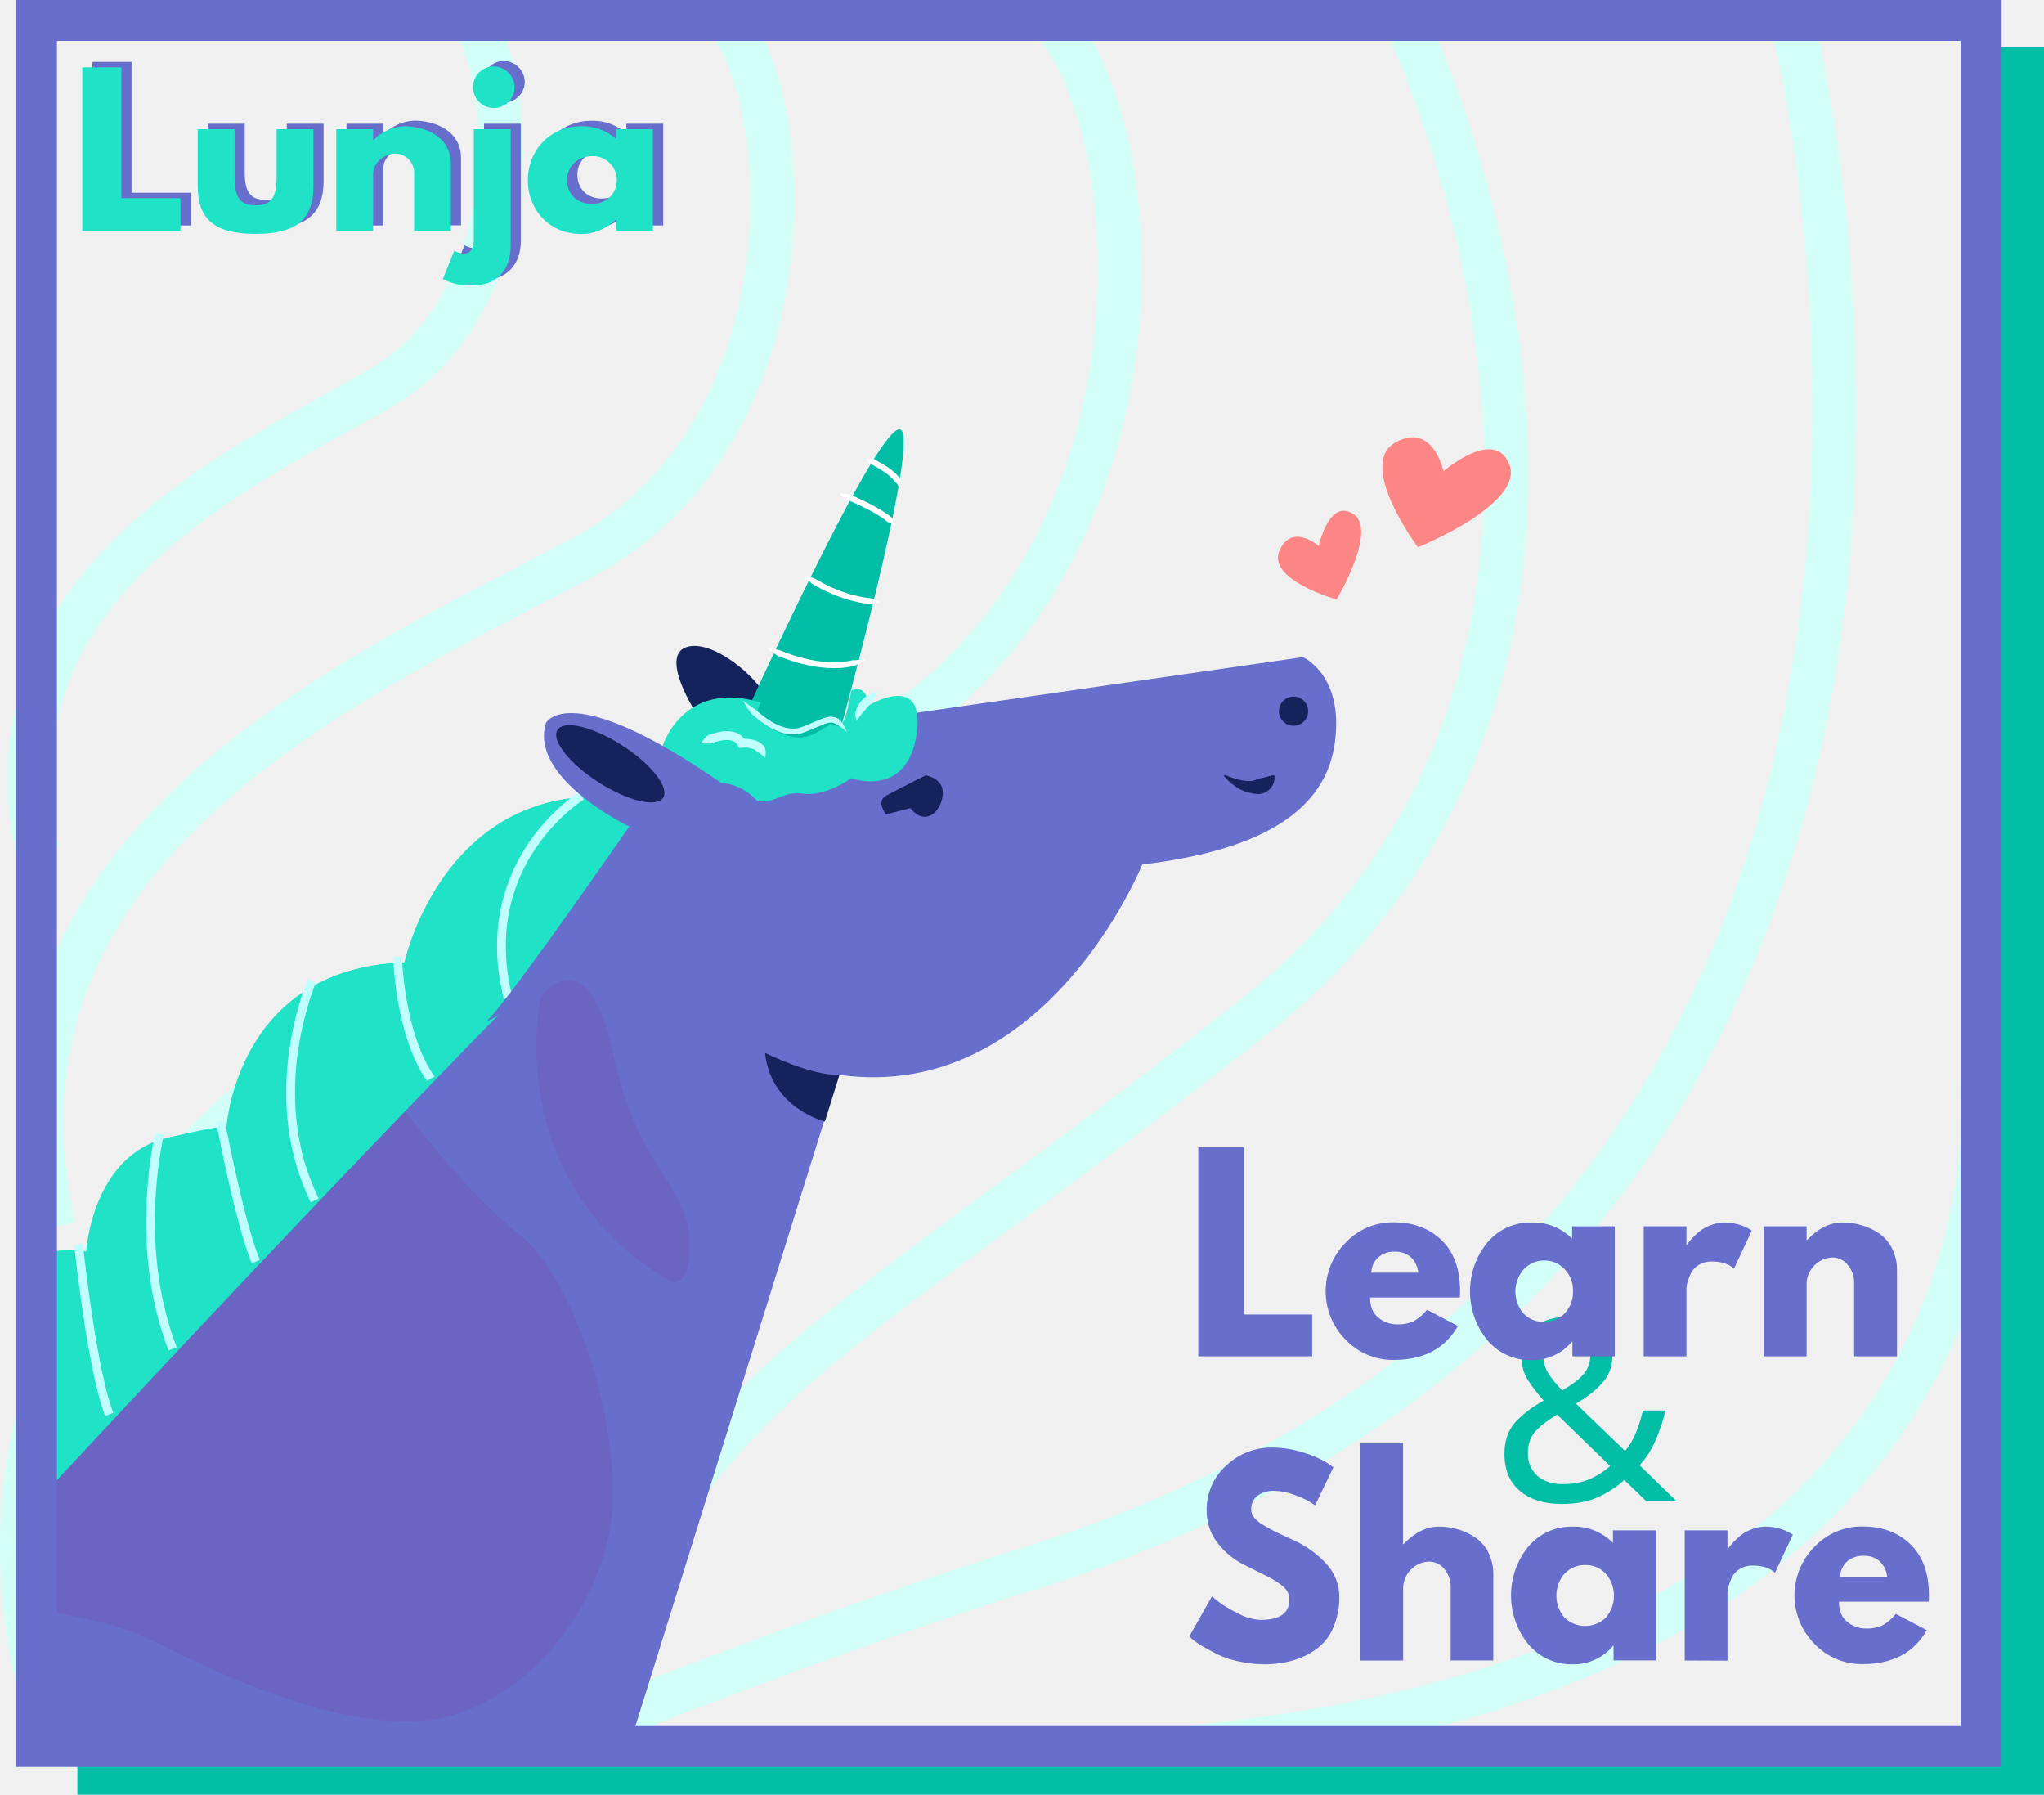
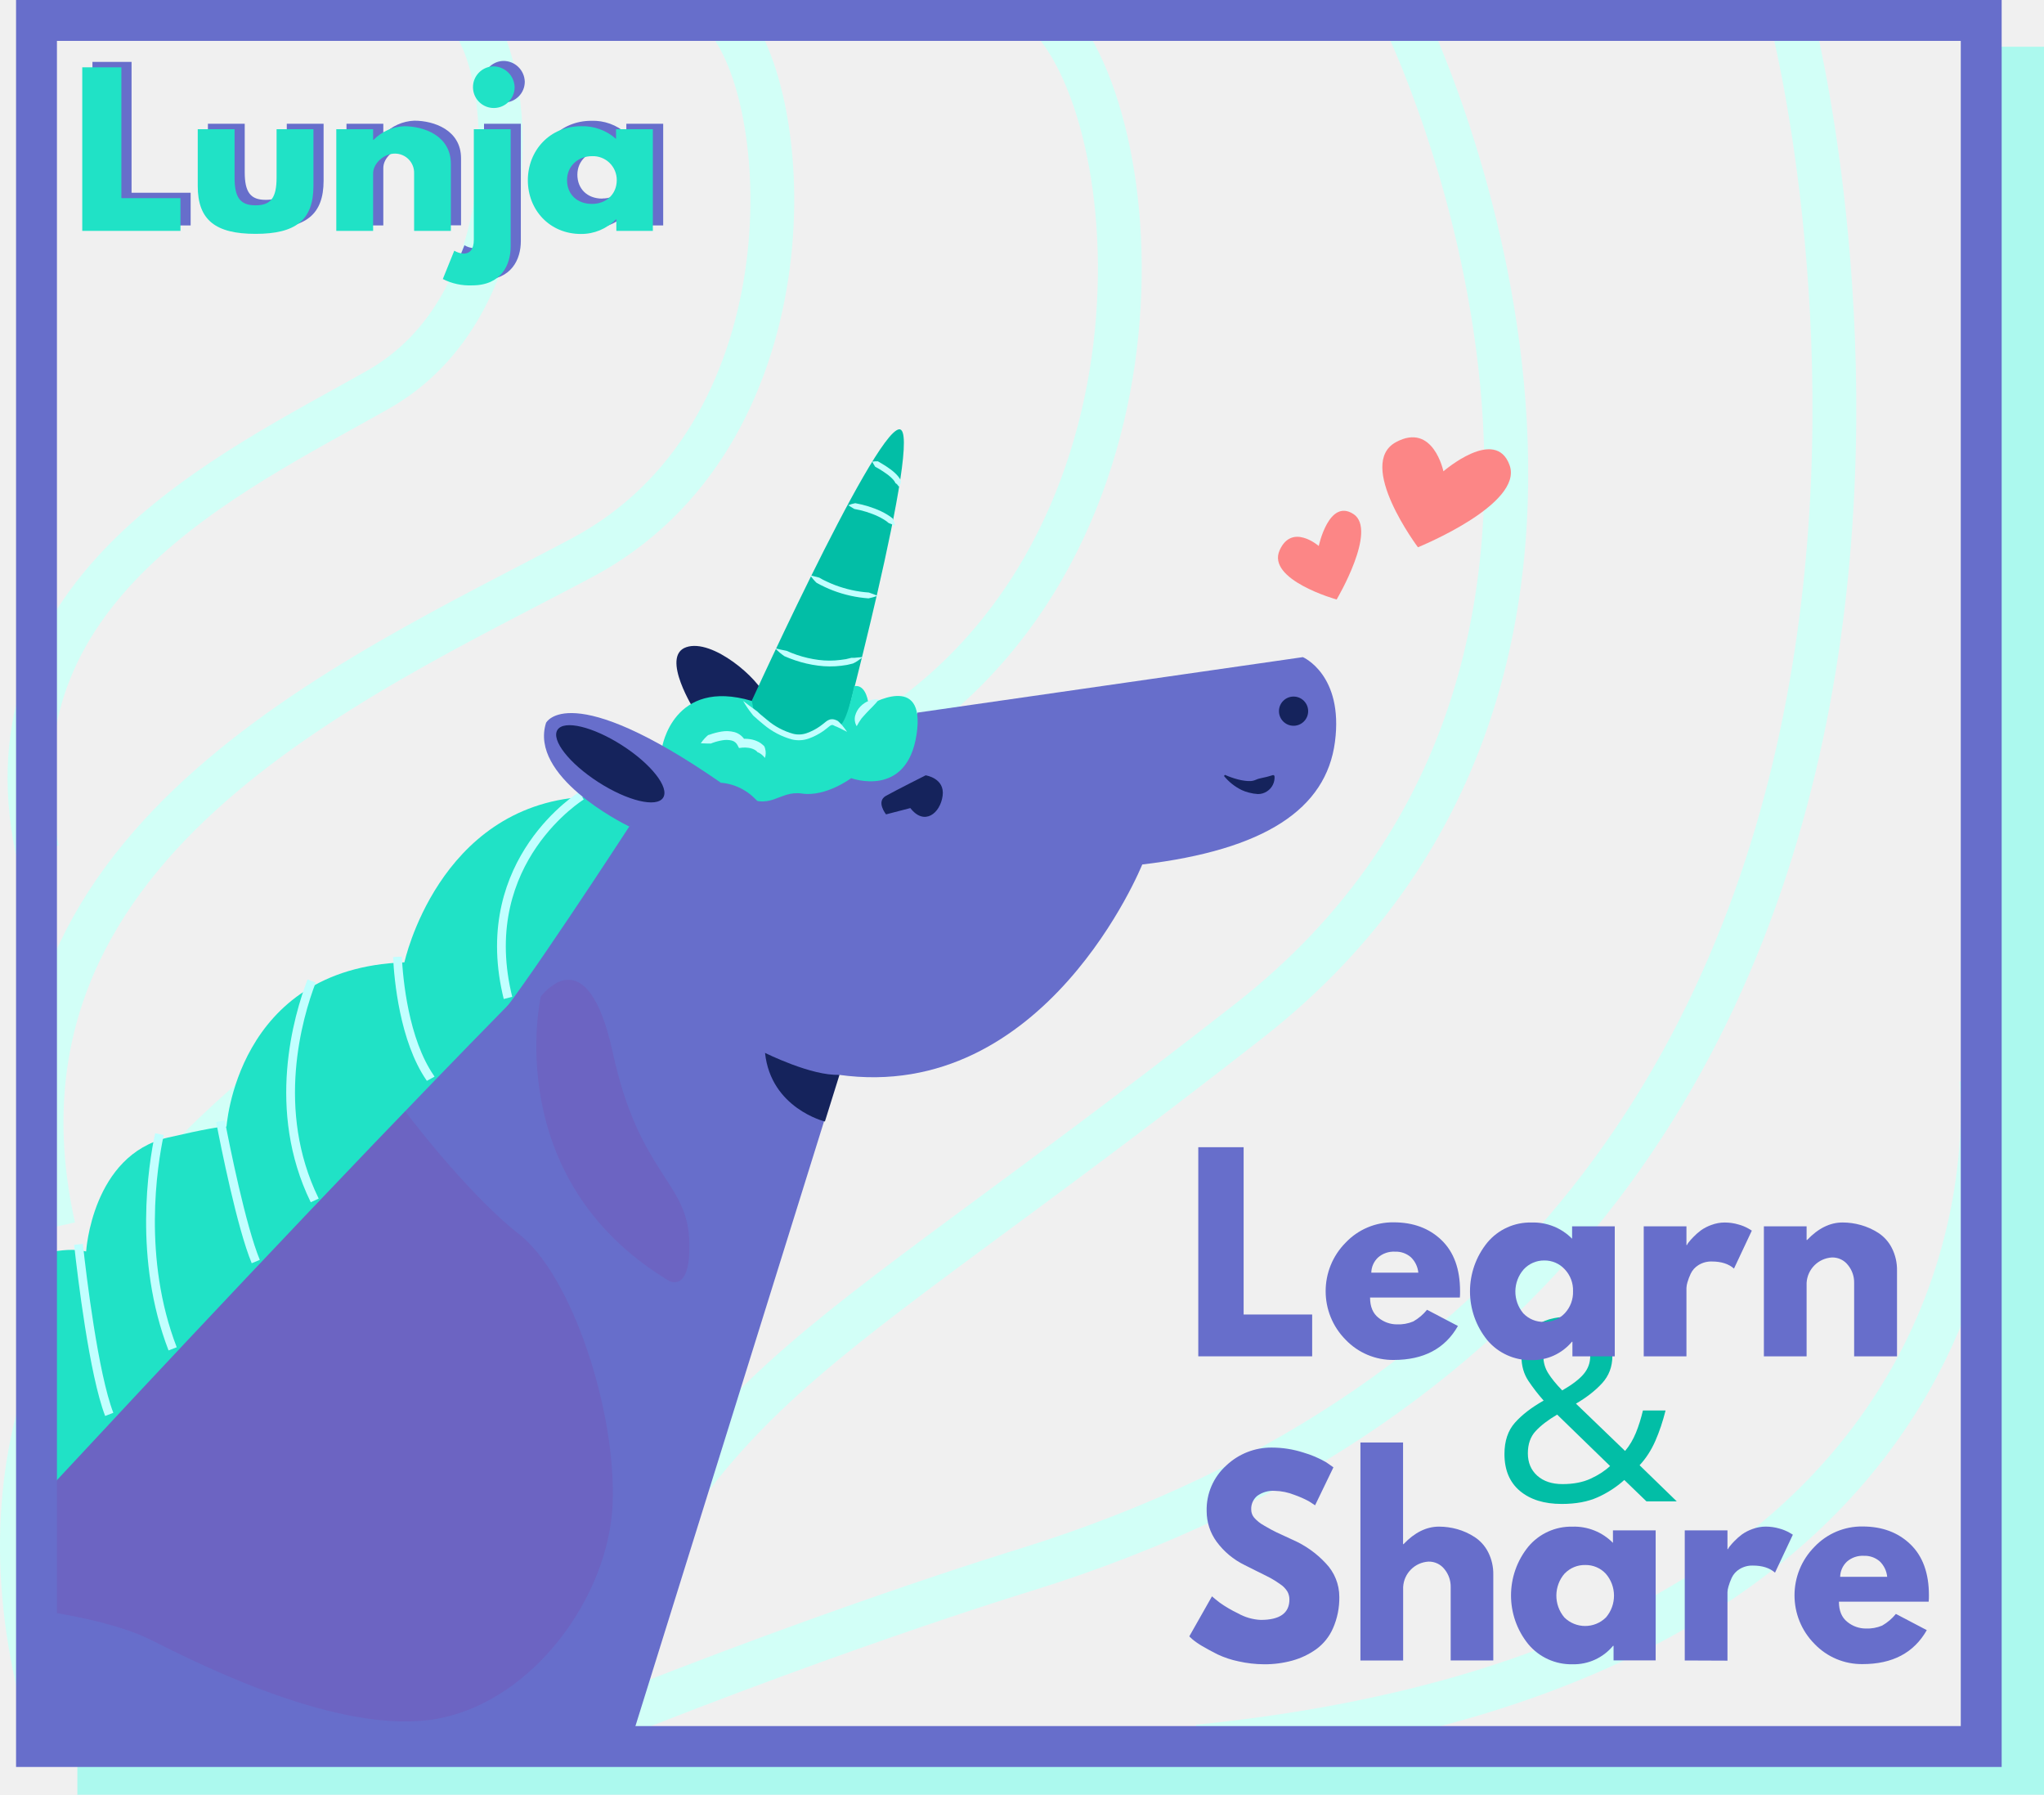
<svg xmlns="http://www.w3.org/2000/svg" id="Layer_1" data-name="Layer 1" viewBox="0 0 700 614.5">
  <defs>
-     <style>.cls-1,.cls-11,.cls-12,.cls-7{fill:none;stroke-miterlimit:10;}.cls-1{stroke:#d2fff7;}.cls-1,.cls-11{stroke-width:15px;}.cls-2{fill:#676ecb;}.cls-3{fill:#15235c;}.cls-13,.cls-4{fill:#02bea6;}.cls-5{fill:#6c64c2;}.cls-6{fill:#20e2c6;}.cls-7{stroke:#c1ffff;stroke-width:3px;}.cls-8{fill:#c1ffff;}.cls-9{fill:#fff;}.cls-10{fill:#fc8686;}.cls-11{stroke:#02bea6;}.cls-12{stroke:#676ecb;stroke-width:14px;}.cls-13{font-size:87.17px;font-family:Tangerine;}</style>
+     <style>.cls-1,.cls-10,.cls-11,.cls-7{fill:none;stroke-miterlimit:10;}.cls-1{stroke:#d2fff7;}.cls-1,.cls-10{stroke-width:15px;}.cls-2{fill:#676ecb;}.cls-3{fill:#15235c;}.cls-12,.cls-4{fill:#02bea6;}.cls-5{fill:#6c64c2;}.cls-6{fill:#20e2c6;}.cls-7{stroke:#c1ffff;stroke-width:3px;}.cls-8{fill:#c1ffff;}.cls-9{fill:#fc8686;}.cls-10{stroke:#acf9ee;}.cls-11{stroke:#676ecb;stroke-width:14px;}.cls-12{font-size:87.17px;font-family:Tangerine;}</style>
  </defs>
  <path class="cls-1" d="M411.62,126c23.89,29.64,28.47,142.4-49.88,184S151.79,408.52,180.85,539.18" transform="translate(-162.5 -119)" />
  <path class="cls-1" d="M841,488.39S865.23,687.5,572.86,717" transform="translate(-162.5 -119)" />
  <path class="cls-1" d="M643.72,126S750,343.55,590.26,468.52,406.34,586.5,347.92,717" transform="translate(-162.5 -119)" />
  <path class="cls-1" d="M776.2,126S883.79,541.86,513.15,656.68c0,0-71.81,21.82-165.23,60.32" transform="translate(-162.5 -119)" />
  <path class="cls-1" d="M324.08,126c15.41,20.37,18.36,97.88-32.17,126.45S156.51,320.19,175.25,410" transform="translate(-162.5 -119)" />
  <path class="cls-1" d="M522.89,126c35.9,41,42.78,197.13-74.93,254.67S132.53,517.11,176.18,698" transform="translate(-162.5 -119)" />
  <path class="cls-2" d="M619.68,373c-3,23-24,37-66,42,0,0-33,82-104,72l-73,234H170V633.64S366.68,439,377.68,402l.16-.08.16.08,31.19-14.89c.66.45,1.31.92,2,1.39,0,0,29,7,44-12,0,0,16,1,21.5-13.5l132-19S622.68,350,619.68,373Z" transform="translate(-162.5 -119)" />
  <path class="cls-2" d="M409.19,387.11,378,402l-.16-.08L409.06,387Z" transform="translate(-162.5 -119)" />
  <path class="cls-3" d="M400.5,362.5s-12-18.8-3-21.9,25,10.9,27,16.9S400.5,362.5,400.5,362.5Z" transform="translate(-162.5 -119)" />
-   <path class="cls-4" d="M416.5,366.46S461.41,267.11,470.39,266,447.93,377.5,447.93,377.5Z" transform="translate(-162.5 -119)" />
+   <path class="cls-4" d="M416.5,366.46S461.41,267.11,470.39,266,449,378,449,378Z" transform="translate(-162.5 -119)" />
  <path class="cls-3" d="M465.94,397.84s-3.56-4.4,0-6.37,13.56-7,13.56-7,6.64.94,5.82,7-6.29,10.39-11.06,4.21Z" transform="translate(-162.5 -119)" />
  <path class="cls-3" d="M582,384.31a28.89,28.89,0,0,0,4.49,1.57,17.57,17.57,0,0,0,2.21.43,10.73,10.73,0,0,0,2.09.12,5.08,5.08,0,0,0,1.84-.46,6.48,6.48,0,0,1,1.55-.49,39.7,39.7,0,0,0,4.37-1.12l.42.28a5.63,5.63,0,0,1-2.62,5.35,5.46,5.46,0,0,1-3.07.89,15.11,15.11,0,0,1-3-.48,14.11,14.11,0,0,1-2.61-.92,18.13,18.13,0,0,1-6-4.79Z" transform="translate(-162.5 -119)" />
  <circle class="cls-3" cx="443" cy="243.5" r="5" />
  <path class="cls-3" d="M424.5,479.5s16,8,25.5,7.5l-5,16S426.5,498.5,424.5,479.5Z" transform="translate(-162.5 -119)" />
  <path class="cls-5" d="M347.71,460.21S333.5,522.5,391.5,557.5c0,0,8,4.84,7-14.58s-17.24-22.42-26.12-63.42S347.71,460.21,347.71,460.21Z" transform="translate(-162.5 -119)" />
  <path class="cls-5" d="M300.66,498.62c-.8-.8,21.52,28.88,39.52,42.88s33.28,60,32.14,92-27.14,68-60.14,74-82-19-98-27S170,669.64,170,669.64l.18-36.14Z" transform="translate(-162.5 -119)" />
-   <path class="cls-6" d="M454,355.5s5-3,6,5c0,0,19.75-11.87,16.38,10.06S454,385.44,454,385.44s-8.65,6.47-16.83,5.27-10.59,6.5-21.38.15S173,635.5,173,635.5l-.18-85.9S184,545.5,192,547.5c0,0,2-33,28-39s20-3,20-3,3-55,61-57c0,0,11.47-53.28,61.24-56.64l27-16.95S396,351.5,423,359.5l-2,5s8,7,15,7,10-6,13-4S454,355.5,454,355.5Z" transform="translate(-162.5 -119)" />
+   <path class="cls-6" d="M455,354s4-1.5,5,6.5c0,0,19.75-11.87,16.38,10.06S454,385.44,454,385.44s-8.65,6.47-16.83,5.27-10.59,6.5-21.38.15S173,635.5,173,635.5l-.18-85.9S184,545.5,192,547.5c0,0,2-33,28-39s20-3,20-3,3-55,61-57c0,0,11.47-53.28,61.24-56.64l27-16.95S393,351,420,359l1,5.5s8,7,15,7,10-6,13-4S455,354,455,354Z" transform="translate(-162.5 -119)" />
  <path class="cls-7" d="M336.47,460.68q-.21-.81-.39-1.62c-10.3-45.6,25.54-67.59,25.54-67.59" transform="translate(-162.5 -119)" />
  <path class="cls-7" d="M298.61,446.61c.38,7.78,2.26,28.44,11.19,41.44.06.1.14.2.2.31l0,0" transform="translate(-162.5 -119)" />
  <path class="cls-7" d="M269.22,454.89c-4.74,12.39-14,44.22,1,75l.06.13" transform="translate(-162.5 -119)" />
  <path class="cls-7" d="M238,502.89c1.6,8.33,7.17,36.19,12.09,48.06" transform="translate(-162.5 -119)" />
  <path class="cls-7" d="M221.62,580.84c-11.89-30.85-6.82-62.74-4.52-73.52" transform="translate(-162.5 -119)" />
  <path class="cls-7" d="M189.38,545.06c1.21,11,5.23,44.45,10.53,58.22" transform="translate(-162.5 -119)" />
  <path class="cls-2" d="M409.38,387l-.19.09L378,402l-.16-.08c-2.53-1.24-34.1-17.18-28.34-35.42C349.5,366.5,357.29,350.92,409.38,387Z" transform="translate(-162.5 -119)" />
  <path class="cls-8" d="M402.5,373.5a12.7,12.7,0,0,1,1.36-1.72c.25-.26.51-.51.77-.76a1.85,1.85,0,0,1,.41-.34c.16-.06.34-.07.5-.14a22.69,22.69,0,0,1,4-1.05,10.54,10.54,0,0,1,4.48.18,6,6,0,0,1,2.23,1.17,6.16,6.16,0,0,1,1.58,2l-1.55-.81a11.49,11.49,0,0,1,3,.05,9.22,9.22,0,0,1,3,.94l.71.42.66.53a2.7,2.7,0,0,1,.31.28,1,1,0,0,1,.29.31,3.48,3.48,0,0,1,.29.82,5.34,5.34,0,0,1-.08,3.13,6.63,6.63,0,0,0-2-1.74,2,2,0,0,0-.51-.21c-.16-.07-.16-.28-.32-.34l-.37-.3-.42-.25a6.14,6.14,0,0,0-2-.62,9,9,0,0,0-2.19-.06l-1.06.13-.49-.94a3.08,3.08,0,0,0-2-1.62,7.68,7.68,0,0,0-3.19-.09,18.13,18.13,0,0,0-3.45.91c-.15,0-.28.14-.42.19a1.59,1.59,0,0,1-.49,0l-1,0Z" transform="translate(-162.5 -119)" />
-   <path class="cls-8" d="M417,359c1.43,1.05,2.84,2.05,4.29,3a37,37,0,0,0,3.95,3.14c2.73,1.87,5.86,3.37,9,3.32a7.6,7.6,0,0,0,2.28-.36c.73-.22,1.58-.57,2.35-.88l4.79-2a11.61,11.61,0,0,1,2.73-.79,5.15,5.15,0,0,1,3.13.59,8,8,0,0,1,1.85,2.21,18,18,0,0,1,1.19,2.41,14.56,14.56,0,0,0-4.06-2.85,2.67,2.67,0,0,0-1.86-.37,9.73,9.73,0,0,0-2.25.66l-4.77,2c-.84.32-1.59.65-2.51.93a9.72,9.72,0,0,1-2.82.45,14,14,0,0,1-5.44-1.08,24.94,24.94,0,0,1-4.74-2.59,37.14,37.14,0,0,1-4.16-3.32A29,29,0,0,1,417,359Z" transform="translate(-162.5 -119)" />
-   <path class="cls-8" d="M463,356a15.92,15.92,0,0,1-1.6,2.82c-.58.83-1.19,1.59-1.79,2.32s-1.24,1.42-1.83,2.13a26.64,26.64,0,0,0-1.91,2.42,4.69,4.69,0,0,1-.19-3.49,8.16,8.16,0,0,1,1.63-3,9.59,9.59,0,0,1,2.5-2.13A7.52,7.52,0,0,1,463,356Z" transform="translate(-162.5 -119)" />
-   <path class="cls-9" d="M438,316l3.44,1.05c1,.61,2,1.14,3,1.68a53.67,53.67,0,0,0,6.27,2.75,43,43,0,0,0,6.57,1.84l1.67.3,1.69.19.82.32.84.27c.57.18,1.14.38,1.72.6a21.8,21.8,0,0,1-3.58.8l-1.78-.2-1.77-.32a45,45,0,0,1-6.86-1.92,54.6,54.6,0,0,1-6.51-2.85c-1.05-.55-2.08-1.14-3.1-1.73A20.56,20.56,0,0,1,438,316Z" transform="translate(-162.5 -119)" />
-   <path class="cls-9" d="M425,340.64c1.49.32,2.93.65,4.39.93,1.32.59,2.68,1.08,4.05,1.54a55.36,55.36,0,0,0,8.38,2.14,41,41,0,0,0,8.56.46,29.21,29.21,0,0,0,4.19-.64c1.48.06,2.88-.25,4.43-.34a20.81,20.81,0,0,1-4,2.29,31.3,31.3,0,0,1-4.51.69,42.37,42.37,0,0,1-9-.49,57.46,57.46,0,0,1-8.7-2.21c-1.42-.47-2.81-1-4.2-1.57A26.94,26.94,0,0,1,425,340.64Z" transform="translate(-162.5 -119)" />
-   <path class="cls-9" d="M450,288a20.72,20.72,0,0,1,3,.1l2.57,1.11c1.7.76,3.39,1.56,5.05,2.42a54.47,54.47,0,0,1,4.89,2.84l1.18.82c.37.31.76.6,1.13.92s.52.9.75,1.34A8.16,8.16,0,0,1,469,299c-.46-.26-.84-.51-1.26-.72s-.83-.4-1.26-.56-.68-.55-1-.82l-1.09-.77a51.79,51.79,0,0,0-4.7-2.72q-2.43-1.26-5-2.37c-.84-.37-1.67-.74-2.52-1.08C451.45,289.34,450.71,288.72,450,288Z" transform="translate(-162.5 -119)" />
-   <path class="cls-9" d="M459,276a10.89,10.89,0,0,1,2.2-.07l1.75.92c1.15.63,2.29,1.3,3.4,2a19.51,19.51,0,0,1,3.16,2.58,7.91,7.91,0,0,1,1.32,1.79,2.77,2.77,0,0,1-.62,2.33,2.52,2.52,0,0,0-1.17-1.43,5.73,5.73,0,0,0-1-1.31,17.86,17.86,0,0,0-2.83-2.3c-1-.7-2.13-1.35-3.24-1.95-.56-.3-1.12-.61-1.69-.87C459.86,277.19,459.42,276.64,459,276Z" transform="translate(-162.5 -119)" />
+   <path class="cls-8" d="M417,359c1.42,1.1,2.84,2.17,4.27,3.18a5.08,5.08,0,0,1,1,.83c.3.31.63.59,1,.88.65.57,1.31,1.12,2,1.66a23.45,23.45,0,0,0,8.87,4.7,8.06,8.06,0,0,0,4.65-.23,18.64,18.64,0,0,0,4.46-2.3c.7-.48,1.31-1,2.07-1.6a4.21,4.21,0,0,1,1.53-.8,3.1,3.1,0,0,1,1.9.22,3.68,3.68,0,0,1,.72.34,6.6,6.6,0,0,1,.54.51,13,13,0,0,1,.95,1c.58.71,1.12,1.44,1.64,2.19l-2.41-1.22c-.39-.2-.79-.39-1.17-.54-.2-.09-.39-.14-.57-.22s-.32-.19-.47-.25a1.08,1.08,0,0,0-.68-.11,2.45,2.45,0,0,0-.78.45c-.63.49-1.35,1.11-2.11,1.64a21.46,21.46,0,0,1-4.92,2.54,10.16,10.16,0,0,1-5.77.31,25.54,25.54,0,0,1-9.69-5.09c-.71-.56-1.4-1.14-2.07-1.73l-1-.89a4.12,4.12,0,0,1-.92-1A34.55,34.55,0,0,1,417,359Z" transform="translate(-162.5 -119)" />
+   <path class="cls-8" d="M463.5,358.5a27.83,27.83,0,0,1-2.18,2.46c-.7.72-1.39,1.38-2,2.05s-1.22,1.32-1.79,2a21,21,0,0,0-1.64,2.64,4.78,4.78,0,0,1-.53-3.58,7.2,7.2,0,0,1,1.8-3.18,8.26,8.26,0,0,1,2.91-1.94A6.68,6.68,0,0,1,463.5,358.5Z" transform="translate(-162.5 -119)" />
+   <path class="cls-8" d="M440,316l3.07.78c.85.5,1.73,1,2.63,1.37a38,38,0,0,0,5.55,2.12,38.93,38.93,0,0,0,5.81,1.29c1,.17,2,.23,3,.32,1,.39,2,.68,3,1.12a22.6,22.6,0,0,1-3.12.88c-1-.1-2.08-.17-3.11-.34a42.46,42.46,0,0,1-6.09-1.35,40.26,40.26,0,0,1-5.83-2.23c-1-.43-1.87-.94-2.79-1.43A15.19,15.19,0,0,1,440,316Z" transform="translate(-162.5 -119)" />
+   <path class="cls-8" d="M428,341c1.33.3,2.6.61,3.89.84a37.19,37.19,0,0,0,3.54,1.4,38.63,38.63,0,0,0,7.39,1.71,29.28,29.28,0,0,0,7.54,0l1.86-.26,1.83-.45h1l1-.11c.65-.06,1.32-.12,2-.16-.53.4-1.09.8-1.66,1.18l-.86.56-.92.47c-.65.17-1.31.32-2,.48l-2,.29a31.28,31.28,0,0,1-8-.05,40.5,40.5,0,0,1-7.78-1.8q-1.89-.64-3.72-1.44A19.16,19.16,0,0,1,428,341Z" transform="translate(-162.5 -119)" />
+   <path class="cls-8" d="M469,299a19,19,0,0,0-2.15-.91,10.39,10.39,0,0,0-1.67-1.22,23.33,23.33,0,0,0-3.86-1.87,32.61,32.61,0,0,0-4.14-1.3c-.71-.17-1.41-.31-2.12-.44-.67-.42-1.35-.8-2.06-1.26a11.92,11.92,0,0,1,2.39-.71c.76.13,1.51.29,2.26.47a36.1,36.1,0,0,1,4.4,1.37,25.61,25.61,0,0,1,4.18,2,16,16,0,0,1,2,1.4A6.65,6.65,0,0,1,469,299Z" transform="translate(-162.5 -119)" />
+   <path class="cls-8" d="M461.22,277.07a9.81,9.81,0,0,1,1.93-.12l1.43.84a32.24,32.24,0,0,1,2.8,1.85A14.89,14.89,0,0,1,470,282c.19.25.38.49.56.75a5,5,0,0,1,.46.89,2.56,2.56,0,0,1-.77,2,2.44,2.44,0,0,0-1.08-1.22c-.06-.17-.2-.36-.29-.55l-.41-.55a13.29,13.29,0,0,0-2.24-2c-.84-.62-1.72-1.19-2.63-1.74-.46-.27-.91-.54-1.39-.78A15.92,15.92,0,0,1,461.22,277.07Z" transform="translate(-162.5 -119)" />
  <ellipse class="cls-3" cx="371.5" cy="380.5" rx="7.5" ry="21.5" transform="translate(-311.89 368.58) rotate(-57.3)" />
-   <path class="cls-2" d="M378,402s-40.06,57.82-48.11,65.91S427,402.06,427,402.06s-3.7-12.77-16.14-14.88S378,402,378,402Z" transform="translate(-162.5 -119)" />
-   <path class="cls-10" d="M620.25,324.27s-24.13-6.73-19.5-16.91c4.25-9.36,13.38-1.42,13.38-1.42S617.6,289.55,626,295,620.25,324.27,620.25,324.27Z" transform="translate(-162.5 -119)" />
-   <path class="cls-10" d="M648.1,306.38s-21.39-28.49-7.52-36c12.75-6.89,16.24,10,16.24,10s17.87-15.51,22.67-2.08S648.1,306.38,648.1,306.38Z" transform="translate(-162.5 -119)" />
-   <polyline class="cls-11" points="692.5 16 692.5 607 26.5 607" />
-   <rect class="cls-12" x="12.5" y="7" width="666" height="591" />
+   <path class="cls-2" d="M378,402s-38.95,59.91-47,68,96-67.94,96-67.94-3.7-12.77-16.14-14.88S378,402,378,402Z" transform="translate(-162.5 -119)" />
+   <path class="cls-9" d="M620.25,324.27s-24.13-6.73-19.5-16.91c4.25-9.36,13.38-1.42,13.38-1.42S617.6,289.55,626,295,620.25,324.27,620.25,324.27Z" transform="translate(-162.5 -119)" />
+   <path class="cls-9" d="M648.1,306.38s-21.39-28.49-7.52-36c12.75-6.89,16.24,10,16.24,10s17.87-15.51,22.67-2.08S648.1,306.38,648.1,306.38Z" transform="translate(-162.5 -119)" />
+   <polyline class="cls-10" points="692.5 16 692.5 607 26.5 607" />
+   <rect class="cls-11" x="12.5" y="7" width="666" height="591" />
  <path class="cls-2" d="M207.55,185h20.24v11.19H194.16v-56h13.39Z" transform="translate(-162.5 -119)" />
  <path class="cls-2" d="M246.31,177.93c0,6.85,1.93,9.5,7.2,9.5s7.2-2.65,7.2-9.5V161.37h12.61v19.48c0,11.67-6.13,16.35-19.81,16.35s-19.81-4.68-19.81-16.35V161.37h12.61Z" transform="translate(-162.5 -119)" />
  <path class="cls-2" d="M281.16,161.37h12.61V165h.14a15.45,15.45,0,0,1,10.48-4.68c6.69,0,16,3.18,16,12.89v22.93H307.81V176.51a6.57,6.57,0,0,0-6.56-6.79c-3.78,0-7.48,3.32-7.48,6.79v19.67H281.16Z" transform="translate(-162.5 -119)" />
  <path class="cls-2" d="M328.26,161.37h12.61v40.17c0,6.18-3.14,13.3-13.18,13.3a20.28,20.28,0,0,1-10.05-2.17l3.92-9.7a7.17,7.17,0,0,0,3.2,1c2.14,0,3.5-1.5,3.5-4.75Zm6.48-21.51a7.13,7.13,0,1,0,7.48,7.13A7.31,7.31,0,0,0,334.74,139.86Z" transform="translate(-162.5 -119)" />
  <path class="cls-2" d="M365,160.36a17.09,17.09,0,0,1,12,4.34v-3.33h12.62v34.81H377.07v-3.93h-.15a16.55,16.55,0,0,1-12,4.95c-10.69,0-18.17-8.21-18.17-18.39S354.26,160.36,365,160.36Zm3.78,26.6c4.92,0,8.48-3.4,8.48-8.15a8.16,8.16,0,0,0-8.48-8.21c-4.77,0-8.55,3.39-8.55,8.21S363.6,187,368.73,187Z" transform="translate(-162.5 -119)" />
-   <text class="cls-13" transform="translate(510.6 514.07)">&amp;</text>
+   <text class="cls-12" transform="translate(510.6 514.07)">&amp;</text>
  <path class="cls-2" d="M588.4,511.8v57.28h23.47V583.4h-39V511.8Z" transform="translate(-162.5 -119)" />
  <path class="cls-2" d="M662.45,563.27H631.7q0,4.68,2.9,6.94a10,10,0,0,0,6.28,2.25,13.2,13.2,0,0,0,5.62-1,16.86,16.86,0,0,0,4.71-4l10.58,5.55q-6.62,11.64-22,11.63a22.35,22.35,0,0,1-16.44-6.9,23.61,23.61,0,0,1,0-33.28,22.27,22.27,0,0,1,16.44-6.94q10.08,0,16.41,6.12t6.32,17.48A18,18,0,0,1,662.45,563.27Zm-30.33-8.51h16.11a8.48,8.48,0,0,0-2.6-5.34,7.89,7.89,0,0,0-5.41-1.86,8.16,8.16,0,0,0-5.79,2A7.35,7.35,0,0,0,632.12,554.76Z" transform="translate(-162.5 -119)" />
  <path class="cls-2" d="M671.87,577.89a26.5,26.5,0,0,1,0-33.46A19.13,19.13,0,0,1,687,537.58a18.66,18.66,0,0,1,13.89,5.55v-4.25H715.5V583.4H701v-5h-.16A17.54,17.54,0,0,1,687,584.7,19.19,19.19,0,0,1,671.87,577.89Zm12.44-24.26a11.57,11.57,0,0,0-.13,15.06,9.4,9.4,0,0,0,7.19,2.91,9.3,9.3,0,0,0,7.07-3,10.52,10.52,0,0,0,2.77-7.47,10.4,10.4,0,0,0-2.86-7.55,9.34,9.34,0,0,0-7-3A9.44,9.44,0,0,0,684.31,553.63Z" transform="translate(-162.5 -119)" />
  <path class="cls-2" d="M725.42,583.4V538.88h14.63v6.42h.16a6.19,6.19,0,0,1,.54-.87,22.28,22.28,0,0,1,1.61-1.82,20.67,20.67,0,0,1,2.64-2.34,14.5,14.5,0,0,1,3.64-1.87,13,13,0,0,1,4.55-.82,16.47,16.47,0,0,1,4.71.69,14.52,14.52,0,0,1,3.39,1.39l1.15.7-6.11,13q-2.73-2.43-7.61-2.43a8.26,8.26,0,0,0-4.54,1.22,6.92,6.92,0,0,0-2.69,3,20.83,20.83,0,0,0-1.11,2.95,7.82,7.82,0,0,0-.33,1.91V583.4Z" transform="translate(-162.5 -119)" />
  <path class="cls-2" d="M766.57,583.4V538.88H781.2v4.69h.17q5.7-6,12.14-6a22.92,22.92,0,0,1,6.24.87,21.88,21.88,0,0,1,6,2.69,13.38,13.38,0,0,1,4.63,5.16,16.38,16.38,0,0,1,1.78,7.77V583.4H797.48V558.23a9.33,9.33,0,0,0-2.11-6.07,6.71,6.71,0,0,0-5.49-2.61,9.24,9.24,0,0,0-8.68,8.68V583.4Z" transform="translate(-162.5 -119)" />
  <path class="cls-2" d="M598,614.64a35.5,35.5,0,0,1,10.82,1.69,35,35,0,0,1,7.85,3.34l2.48,1.74-6.28,13c-.49-.35-1.18-.8-2.06-1.35a33.57,33.57,0,0,0-5-2.21,19.22,19.22,0,0,0-6.78-1.39,9.18,9.18,0,0,0-6,1.74A5.77,5.77,0,0,0,591,635.9a4.29,4.29,0,0,0,1,2.74,12.5,12.5,0,0,0,3.38,2.69c1.6.95,3,1.72,4.22,2.3s3.08,1.44,5.62,2.6a34,34,0,0,1,11.28,8,16.55,16.55,0,0,1,4.67,11.5A25.69,25.69,0,0,1,619,676.52a17.52,17.52,0,0,1-5.79,7.2,26.2,26.2,0,0,1-8.14,3.86,35.38,35.38,0,0,1-9.66,1.26,40.6,40.6,0,0,1-8.76-1,32.13,32.13,0,0,1-7.19-2.39c-1.93-1-3.67-1.89-5.21-2.82a25.27,25.27,0,0,1-3.39-2.34l-1.07-1,7.77-13.71c.66.58,1.57,1.32,2.72,2.21a42.47,42.47,0,0,0,6.16,3.6,17.57,17.57,0,0,0,7.81,2.26q9.83,0,9.83-7a5.49,5.49,0,0,0-.7-2.73,8.13,8.13,0,0,0-2.48-2.52,32.4,32.4,0,0,0-3.14-2q-1.37-.74-4.46-2.25t-4.59-2.3a26,26,0,0,1-9.58-8,17.67,17.67,0,0,1-3.39-10.37,20.28,20.28,0,0,1,6.77-15.75A22.42,22.42,0,0,1,598,614.64Z" transform="translate(-162.5 -119)" />
  <path class="cls-2" d="M628.4,687.54V612.91H643v34.8h.16q5.7-6,12.15-6a23.41,23.41,0,0,1,6.24.86,21.91,21.91,0,0,1,5.95,2.7,13.46,13.46,0,0,1,4.63,5.16,16.37,16.37,0,0,1,1.77,7.77v29.33H659.31V662.37a9.38,9.38,0,0,0-2.11-6.07,6.74,6.74,0,0,0-5.5-2.61,9.22,9.22,0,0,0-8.67,8.68v25.17Z" transform="translate(-162.5 -119)" />
  <path class="cls-2" d="M685.92,682a26.5,26.5,0,0,1,0-33.46A19.12,19.12,0,0,1,701,641.72a18.62,18.62,0,0,1,13.88,5.55V643h14.63v44.52H715.09v-5h-.17A17.5,17.5,0,0,1,701,688.84,19.18,19.18,0,0,1,685.92,682Zm12.43-24.26a11.56,11.56,0,0,0-.12,15.06,10.14,10.14,0,0,0,14.26,0,11.46,11.46,0,0,0-.09-15,9.36,9.36,0,0,0-7-2.95A9.46,9.46,0,0,0,698.35,657.77Z" transform="translate(-162.5 -119)" />
  <path class="cls-2" d="M739.47,687.54V643H754.1v6.42h.16a6.19,6.19,0,0,1,.54-.87,22.28,22.28,0,0,1,1.61-1.82,20.67,20.67,0,0,1,2.64-2.34,14.5,14.5,0,0,1,3.64-1.87,13,13,0,0,1,4.55-.82,16.47,16.47,0,0,1,4.71.69,14.23,14.23,0,0,1,3.38,1.39l1.16.69-6.11,13q-2.73-2.43-7.61-2.43a8.23,8.23,0,0,0-4.54,1.22,6.86,6.86,0,0,0-2.69,3,20.83,20.83,0,0,0-1.11,3,7.82,7.82,0,0,0-.33,1.91v23.43Z" transform="translate(-162.5 -119)" />
  <path class="cls-2" d="M823,667.41H792.27q0,4.68,2.9,6.94a10,10,0,0,0,6.28,2.25,13.2,13.2,0,0,0,5.62-1,17,17,0,0,0,4.71-4l10.58,5.55q-6.61,11.64-22,11.63a22.35,22.35,0,0,1-16.44-6.9,23.61,23.61,0,0,1,0-33.28,22.27,22.27,0,0,1,16.44-6.94q10.08,0,16.41,6.12t6.32,17.48A18,18,0,0,1,823,667.41Zm-30.33-8.51H808.8a8.48,8.48,0,0,0-2.6-5.34,7.89,7.89,0,0,0-5.41-1.86,8.16,8.16,0,0,0-5.79,2A7.35,7.35,0,0,0,792.69,658.9Z" transform="translate(-162.5 -119)" />
  <path class="cls-6" d="M204.07,186.85H224.3v11.2H190.67v-56h13.4Z" transform="translate(-162.5 -119)" />
  <path class="cls-6" d="M242.83,179.8c0,6.85,1.92,9.5,7.2,9.5s7.19-2.65,7.19-9.5V163.24h12.62v19.47c0,11.68-6.13,16.36-19.81,16.36s-19.81-4.68-19.81-16.36V163.24h12.61Z" transform="translate(-162.5 -119)" />
  <path class="cls-6" d="M277.67,163.24h12.61v3.66h.15a15.47,15.47,0,0,1,10.47-4.68c6.7,0,16,3.19,16,12.9v22.93H304.32V178.37a6.56,6.56,0,0,0-6.55-6.78c-3.78,0-7.49,3.32-7.49,6.78v19.68H277.67Z" transform="translate(-162.5 -119)" />
  <path class="cls-6" d="M324.77,163.24h12.61v40.17c0,6.18-3.13,13.3-13.18,13.3a20.28,20.28,0,0,1-10.05-2.17l3.92-9.7a7.23,7.23,0,0,0,3.21,1c2.14,0,3.49-1.49,3.49-4.75Zm6.48-21.51a7.13,7.13,0,1,0,7.49,7.12A7.31,7.31,0,0,0,331.25,141.73Z" transform="translate(-162.5 -119)" />
  <path class="cls-6" d="M361.47,162.22a17.11,17.11,0,0,1,12,4.34v-3.32h12.61v34.81H373.58v-3.94h-.14a16.57,16.57,0,0,1-12,5c-10.69,0-18.17-8.21-18.17-18.39S350.78,162.22,361.47,162.22Zm3.77,26.6c4.92,0,8.48-3.39,8.48-8.14a8.15,8.15,0,0,0-8.48-8.21c-4.77,0-8.55,3.39-8.55,8.21S360.11,188.82,365.24,188.82Z" transform="translate(-162.5 -119)" />
</svg>
